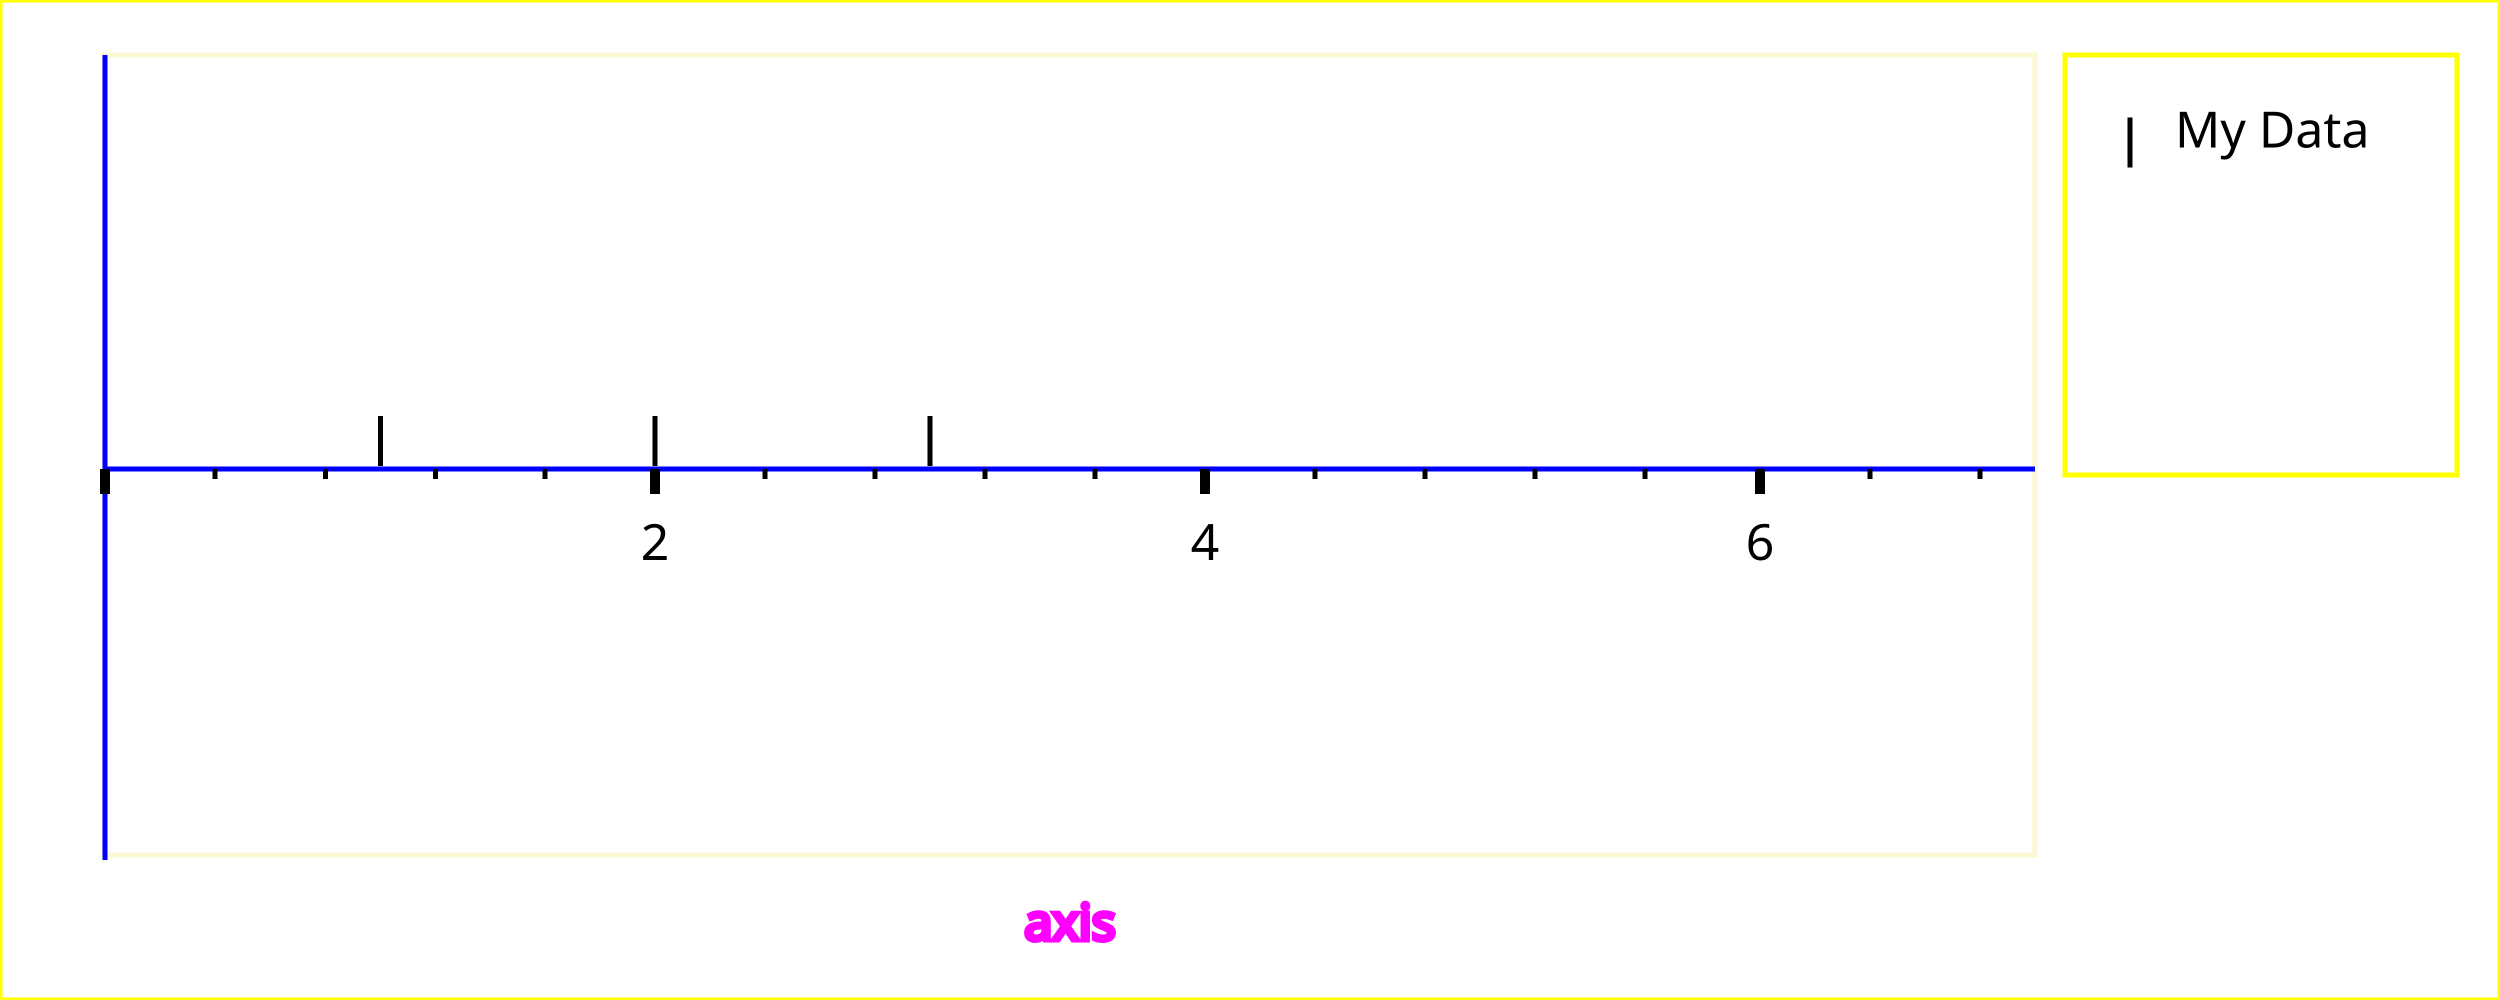
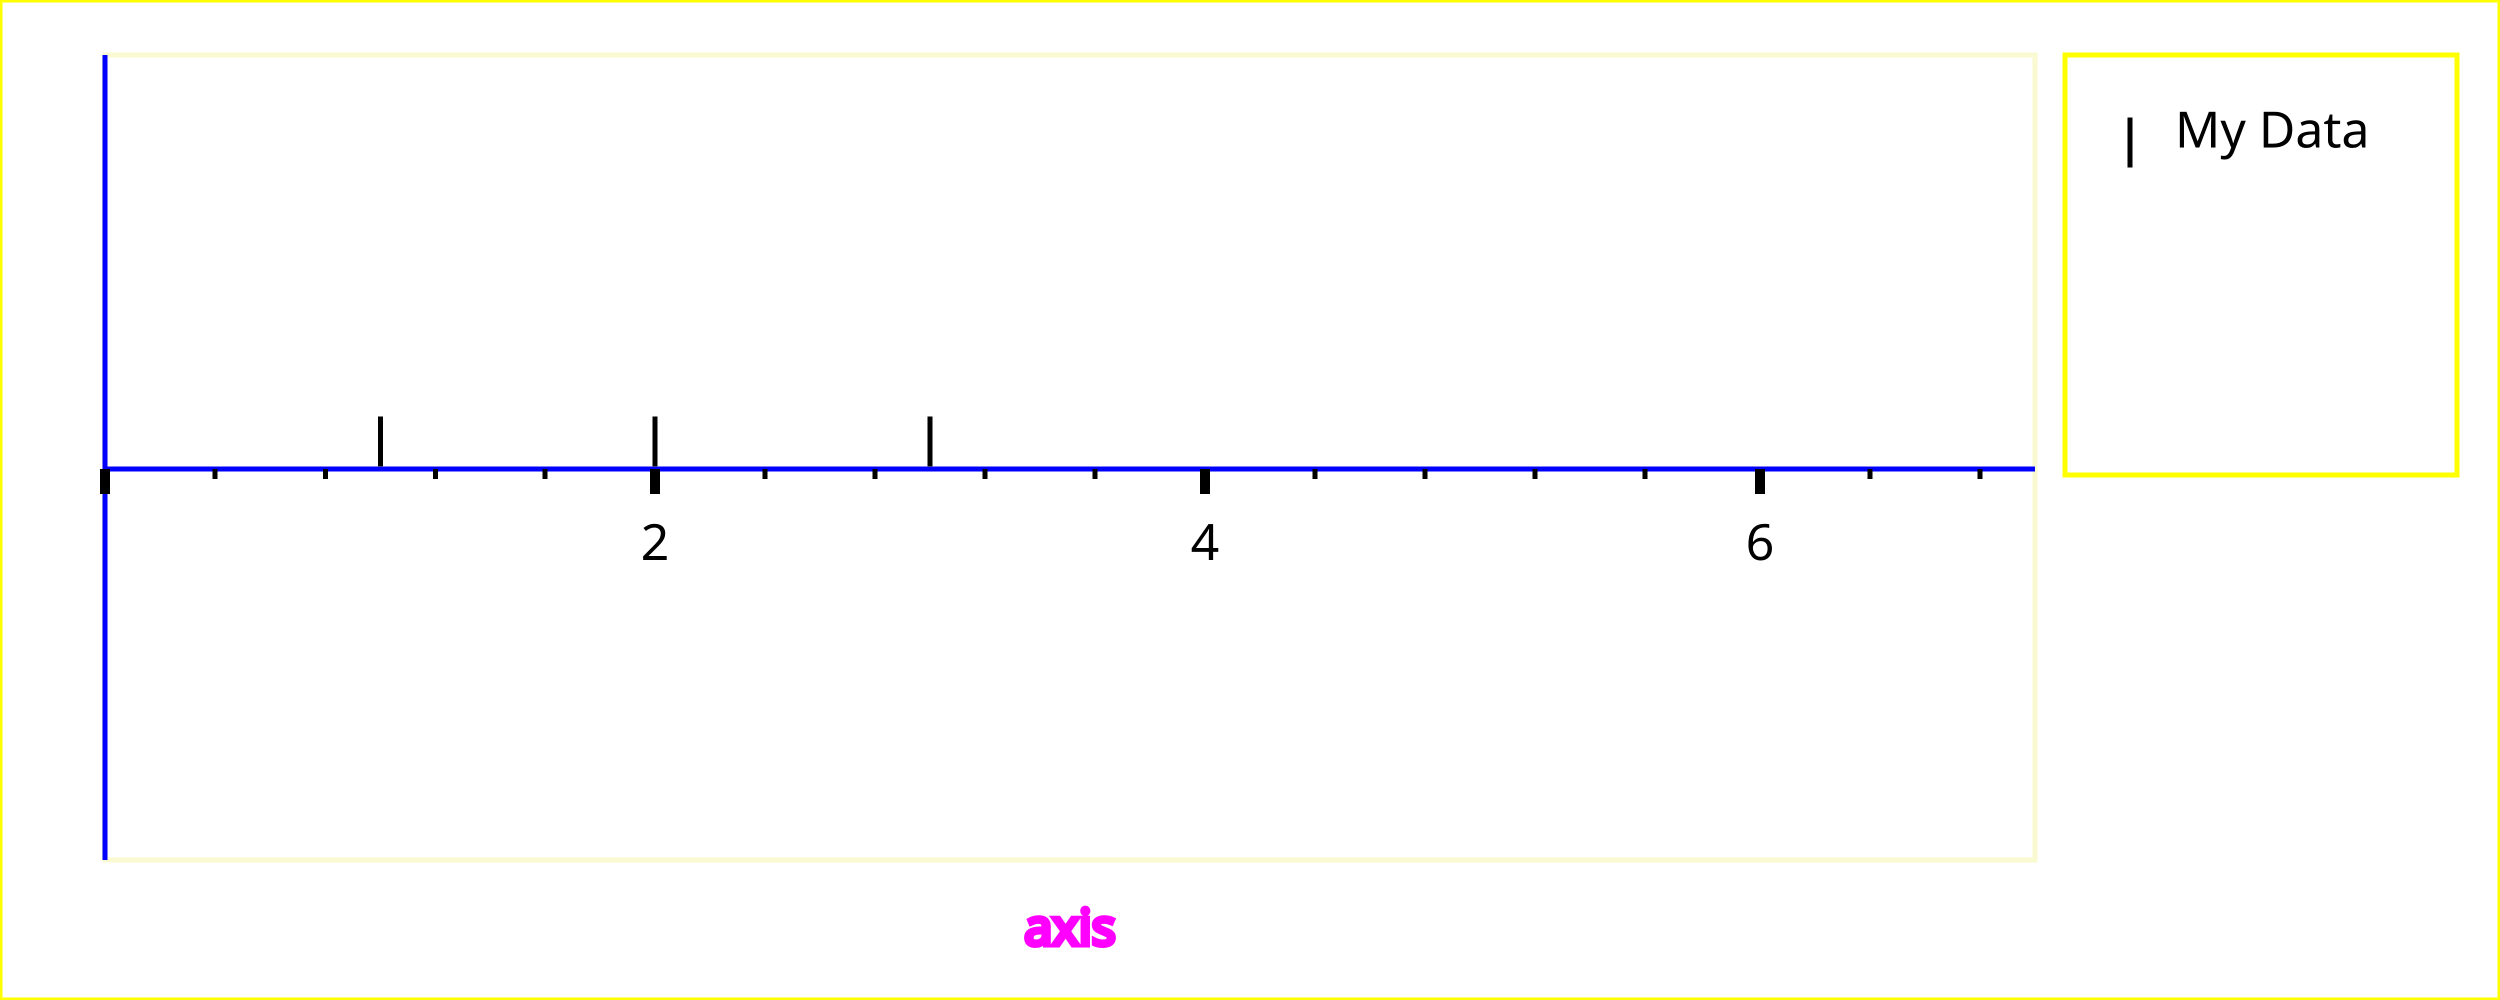
<svg xmlns="http://www.w3.org/2000/svg" width="500" height="200" version="1.1">
  <g id="imageBackground" stroke="rgb(255,255,0)" fill="rgb(255,255,255)" stroke-width="1">
    <rect x="0" y="0" width="500" height="200" />
  </g>
  <g id="plotBackground" stroke="rgb(250,250,210)" fill="rgb(255,255,255)" stroke-width="1">
-     <rect x="21" y="11" width="386" height="160" />
+     <rect x="21" y="11" width="386" height="161" />
  </g>
  <g id="xMinorGrid" stroke="rgb(200,220,255)" stroke-width="0.5" />
  <g id="xMajorGrid" stroke="rgb(200,220,255)" stroke-width="1" />
  <g id="xAxis" stroke="rgb(0,0,255)" stroke-width="1">
    <line x1="21" y1="11" x2="21" y2="172" />
    <line x1="21" y1="93.8" x2="407" y2="93.8" />
  </g>
  <g id="xMinorTicks" stroke="rgb(0,0,0)" stroke-width="1">
    <path d="M43,93.8 L43,95.8 M65.1,93.8 L65.1,95.8 M87.1,93.8 L87.1,95.8 M109,93.8 L109,95.8 M153,93.8 L153,95.8 M175,93.8 L175,95.8 M197,93.8 L197,95.8 M219,93.8 L219,95.8 M263,93.8 L263,95.8 M285,93.8 L285,95.8 M307,93.8 L307,95.8 M329,93.8 L329,95.8 M374,93.8 L374,95.8 M396,93.8 L396,95.8 " fill="none" />
  </g>
  <g id="xMajorTicks" stroke="rgb(0,0,0)" stroke-width="2">
    <path d="M21,93.8 L21,98.8 M131,93.8 L131,98.8 M241,93.8 L241,98.8 M352,93.8 L352,98.8 M21,93.8 L21,98.8 " fill="none" />
  </g>
  <g id="xTicksValues">
    <text x="131" y="112" text-anchor="middle" font-size="10" font-family="Verdana">2</text>
    <text x="241" y="112" text-anchor="middle" font-size="10" font-family="Verdana">4</text>
    <text x="352" y="112" text-anchor="middle" font-size="10" font-family="Verdana">6</text>
  </g>
  <g id="xLabel" stroke="rgb(255,0,255)" fill="rgb(255,0,255)">
-     <text x="214" y="188" text-anchor="middle" font-size="10" font-family="Verdana">axis</text>
+     <text x="214" y="189" text-anchor="middle" font-size="10" font-family="Verdana">axis</text>
  </g>
  <g id="plotPoints">
    <g stroke="rgb(0,0,0)">
-       <line x1="76.1" y1="93.2" x2="76.1" y2="83.2" />
-       <line x1="131" y1="93.2" x2="131" y2="83.2" />
-       <line x1="186" y1="93.2" x2="186" y2="83.2" />
+       <line x1="76.1" y1="93.3" x2="76.1" y2="83.3" />
+       <line x1="131" y1="93.3" x2="131" y2="83.3" />
+       <line x1="186" y1="93.3" x2="186" y2="83.3" />
    </g>
  </g>
  <g id="legendBackground" stroke="rgb(255,255,0)" fill="rgb(255,255,255)" stroke-width="1">
    <rect x="413" y="11" width="78.4" height="84" />
  </g>
  <g id="legendPoints">
    <g stroke="rgb(0,0,0)">
      <line x1="426" y1="33.5" x2="426" y2="23.5" />
    </g>
  </g>
  <g id="legendText">
    <text x="435" y="29.5" font-size="10" font-family="Verdana" textLength="44.4">My Data</text>
  </g>
  <g id="title">
    <text x="250" y="27" text-anchor="middle" font-size="18" font-family="Verdana" />
  </g>
</svg>
